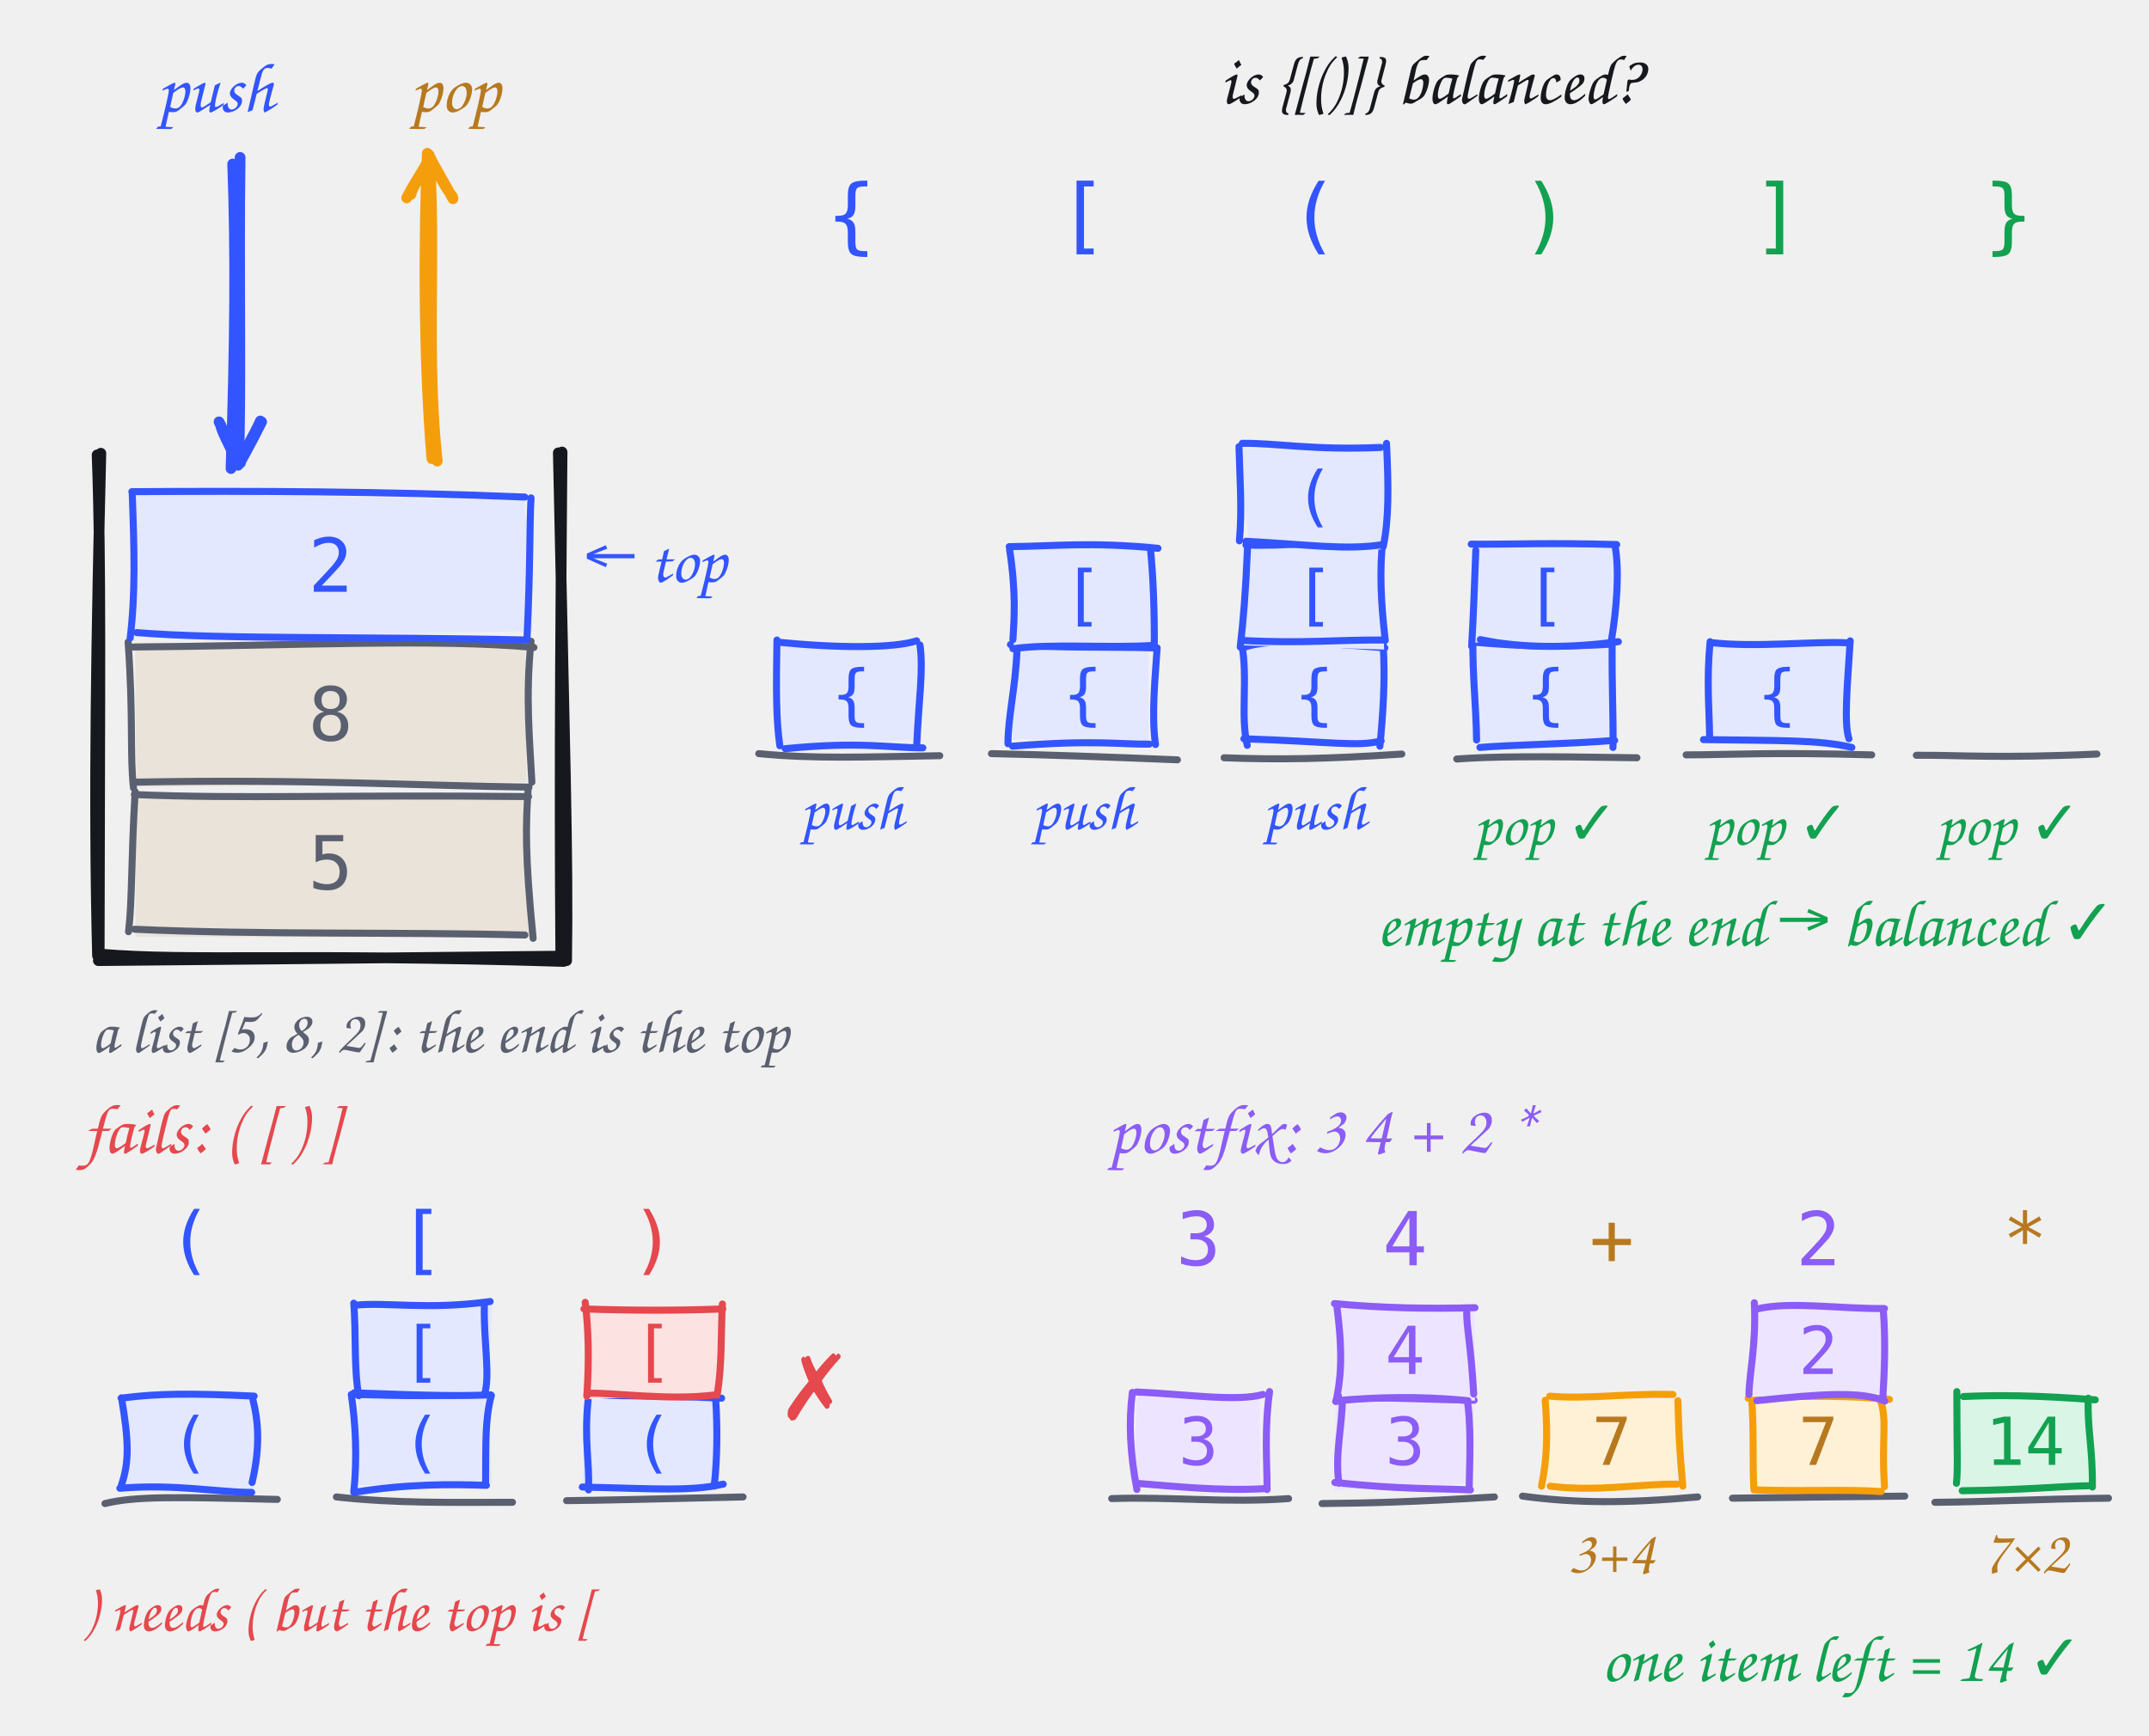
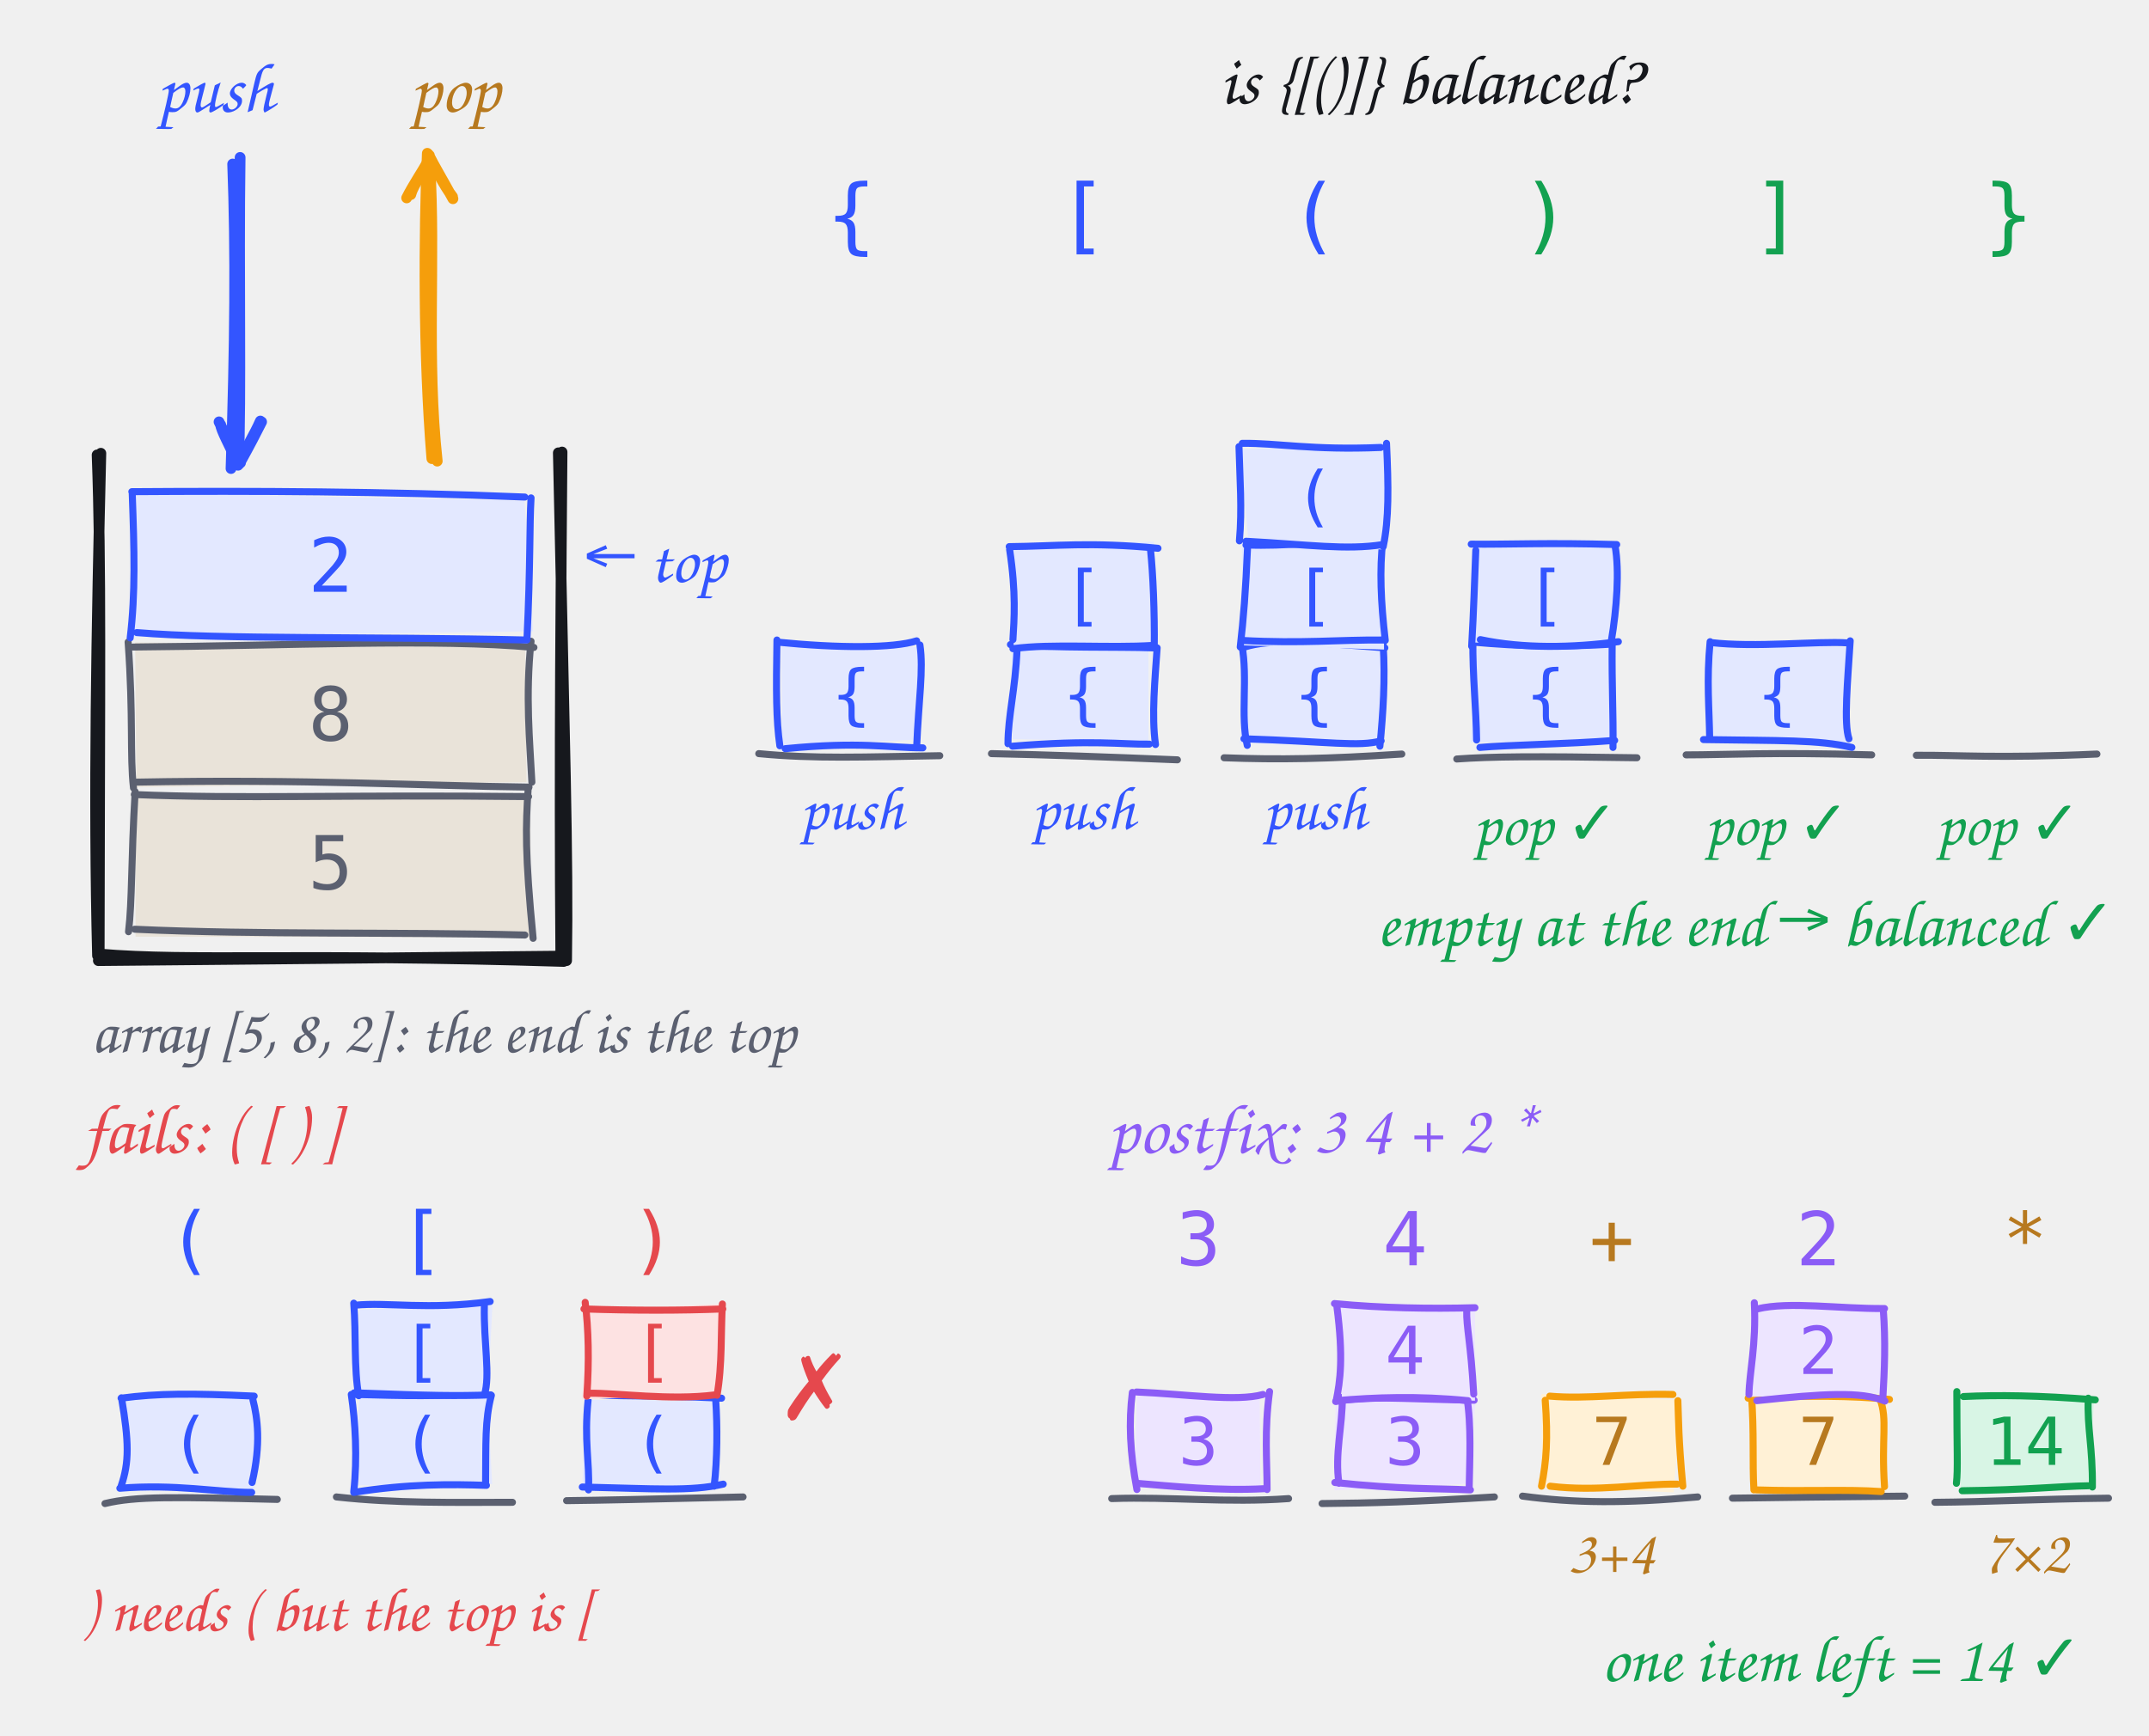
<svg xmlns="http://www.w3.org/2000/svg" viewBox="0 0 520 420" class="dg" font-family="Excalifont" data-diagram="stacks">
  <style>
.dg path{fill:none;stroke-linecap:round;stroke-linejoin:round;stroke-width:1.7}
.dg .w-thick{stroke-width:2.6}.dg .w-thin{stroke-width:1.1}
.dg text{font-family:Excalifont,'Comic Sans MS',cursive;stroke:none}.dg .t-mono{font-family:'JetBrains Mono',monospace}
.s-ink{stroke:#16181D}.s-muted{stroke:#5B6070}.s-red{stroke:#E5484D}.s-blue{stroke:#3355FF}.s-green{stroke:#12A150}.s-orange{stroke:#F59E0B}.s-violet{stroke:#8B5CF6}.s-paper{stroke:#fff}.s-hl{stroke:#FFE45C}
.f-ink{fill:#16181D!important}.f-muted{fill:#E9E3D9!important}.f-red{fill:#FDE2E2!important}.f-blue{fill:#E3E8FF!important}.f-green{fill:#D8F5E5!important}.f-orange{fill:#FFF1D6!important}.f-violet{fill:#EDE5FF!important}.f-paper{fill:#fff!important}.f-hl{fill:#FFE45C!important}
.h-red{stroke:#E5484D}.h-blue{stroke:#3355FF}.h-green{stroke:#12A150}.h-orange{stroke:#F59E0B}.h-violet{stroke:#8B5CF6}.h-hl{stroke:#FFE45C}.h-ink{stroke:#16181D}.h-muted{stroke:#9AA0AE}
.t-ink{fill:#16181D}.t-muted{fill:#5B6070}.t-red{fill:#E5484D}.t-blue{fill:#3355FF}.t-green{fill:#12A150}.t-orange{fill:#B7791F}.t-violet{fill:#8B5CF6}.t-paper{fill:#fff}
</style>
  <g data-el="0" data-step="0" style="--i:0">
    <path d="M24.4 109.7 C23.4 151.9, 22.6 192.7, 23.6 231.3 M23.5 110.1 C24.5 137.2, 24.1 163.6, 24 232 M24 230.9 C46.5 232.8, 71.7 230.7, 136.4 232.7 M23.8 232.5 C49.1 232.3, 74.5 232, 136.6 231.4 M137.1 232.5 C137.5 206.8, 136.6 180.9, 135.1 109.6 M135.7 231.5 C135.3 184, 135.8 136.1, 136 109.4" class="s-ink w-thick" pathLength="1" />
    <path d="M32.8 191.8 L128.3 192.8 L128.5 226.9 L32.8 226.7" class="f-muted" />
    <path d="M32.5 192.3 C58.2 193.4, 82.8 192.3, 127.9 192.8 M127.8 190.9 C127.2 200, 127 206.5, 129 227.1 M127 226.3 C96.1 225.5, 62.8 226.3, 32.6 224.9 M31.1 225.5 C32 218, 31.7 208.5, 32.7 191.6" class="s-muted" pathLength="1" />
    <text x="80" y="209" font-size="18" text-anchor="middle" dominant-baseline="central" class="t t-muted t-mono t-bold">5</text>
    <path d="M32.7 155.5 L127.1 156.5 L127.4 189.3 L33 190.5" class="f-muted" />
    <path d="M32.2 156.6 C69.6 156.3, 105.5 154.5, 129.2 156.7 M128.5 155.2 C127.1 168.7, 128.2 179.2, 128.7 189.3 M128 190.5 C101.5 190.2, 74.7 188.5, 32.7 189.3 M32.3 190.7 C31.4 182.8, 32.3 173.7, 31 155.4" class="s-muted" pathLength="1" />
    <text x="80" y="173" font-size="18" text-anchor="middle" dominant-baseline="central" class="t t-muted t-mono t-bold">8</text>
    <path d="M31.3 119.2 L126.9 121.2 L129 152.8 L32.4 154.1" class="f-blue" />
    <path d="M31.9 119 C60.9 118.8, 92.9 118.9, 127 120.3 M128.5 120.5 C128.1 127.1, 128.4 136.2, 127.5 154.9 M127.4 154.9 C89.6 154, 53.2 154.8, 33.1 153.1 M31.5 154.4 C32.8 143.5, 32.5 133.3, 32 119.5" class="s-blue" pathLength="1" />
    <text x="80" y="137" font-size="18" text-anchor="middle" dominant-baseline="central" class="t t-blue t-mono t-bold">2</text>
  </g>
  <g data-el="1" data-step="0" style="--i:1">
    <path d="M56.3 39.7 C57.1 61.2, 56.9 82.7, 55.9 113.4 M58.1 38.1 C57.7 66.7, 58.4 95.5, 57.7 112.2" class="s-blue w-thick" pathLength="1" />
    <path d="M63 101.9 C61.6 105.1, 59.6 108.2, 57.6 112.6 M63.3 102.1 C62 104.7, 60.4 107.8, 57.9 112.3 M57.5 112 C55.6 108, 53.4 103.9, 53.4 102.8 M58.2 112 C56.3 109.2, 55.2 106.5, 53 102.1" class="s-blue w-thick" pathLength="1" />
    <text x="52" y="24" font-size="17" text-anchor="middle" dominant-baseline="central" class="t t-blue t-bold">push</text>
  </g>
  <g data-el="2" data-step="0" style="--i:2">
    <path d="M105.8 111.6 C103.1 86.7, 105.4 62.4, 104 39.8 M104.5 111 C102.4 85.3, 102.6 56.3, 103.4 37.1" class="s-orange w-thick" pathLength="1" />
    <path d="M99.4 47.1 C100.3 43.9, 102.8 41.9, 103.9 37.6 M98.4 47.9 C100 44.7, 101.8 42.2, 104 38.3 M103.7 37.4 C105.2 40.4, 106.7 42.8, 109.6 48.1 M103.7 38 C105.7 41.1, 107.3 44.8, 109.5 47.6" class="s-orange w-thick" pathLength="1" />
    <text x="110" y="24" font-size="17" text-anchor="middle" dominant-baseline="central" class="t t-orange t-bold">pop</text>
  </g>
  <g data-el="3" data-step="0" style="--i:3">
    <text x="142" y="138" font-size="16" text-anchor="start" dominant-baseline="central" class="t t-blue">← top</text>
  </g>
  <g data-el="4" data-step="0" style="--i:4">
-     <text x="22" y="252" font-size="15" text-anchor="start" dominant-baseline="central" class="t t-muted">a list [5, 8, 2]: the end is the top</text>
+     <text x="22" y="252" font-size="15" text-anchor="start" dominant-baseline="central" class="t t-muted">array [5, 8, 2]: the end is the top</text>
  </g>
  <g data-el="5" data-step="1" style="--i:0">
    <text x="346" y="22" font-size="17" text-anchor="middle" dominant-baseline="central" class="t t-ink t-bold">is  {[()]}  balanced?</text>
  </g>
  <g data-el="6" data-step="1" style="--i:1">
    <text x="206" y="52" font-size="20" text-anchor="middle" dominant-baseline="central" class="t t-blue t-mono t-bold">{</text>
    <text x="262" y="52" font-size="20" text-anchor="middle" dominant-baseline="central" class="t t-blue t-mono t-bold">[</text>
    <text x="318" y="52" font-size="20" text-anchor="middle" dominant-baseline="central" class="t t-blue t-mono t-bold">(</text>
    <text x="374" y="52" font-size="20" text-anchor="middle" dominant-baseline="central" class="t t-green t-mono t-bold">)</text>
    <text x="430" y="52" font-size="20" text-anchor="middle" dominant-baseline="central" class="t t-green t-mono t-bold">]</text>
    <text x="486" y="52" font-size="20" text-anchor="middle" dominant-baseline="central" class="t t-green t-mono t-bold">}</text>
  </g>
  <g data-el="7" data-step="1" style="--i:2">
    <path d="M183.6 182.4 C197 183.7, 209.1 183.2, 227.4 182.9" class="s-muted" pathLength="1" />
    <path d="M189 155.7 L222.4 156.6 L222 179 L189.3 180.5" class="f-blue" />
    <path d="M188 155.4 C202.9 156.9, 216.2 156.9, 221.8 155.1 M222.6 156.1 C223.5 162.1, 222.3 169.2, 221.8 180.9 M223.3 181 C214.9 181, 208.4 179.4, 190 181.2 M188.7 180.5 C187.8 174.2, 187.8 167.4, 188 154.9" class="s-blue" pathLength="1" />
    <text x="206" y="168" font-size="16" text-anchor="middle" dominant-baseline="central" class="t t-blue t-mono t-bold">{</text>
  </g>
  <g data-el="8" data-step="1" style="--i:3">
    <path d="M239.9 182.4 C254.2 182.7, 267.8 183.2, 284.9 183.9" class="s-muted" pathLength="1" />
    <path d="M244.8 156.1 L277.9 155.4 L277.9 179.4 L245 178.9" class="f-blue" />
    <path d="M244.5 156 C256.3 156.9, 270.2 156.5, 278.9 156.8 M280 156.8 C279.5 164.2, 278.6 173.3, 279.6 180.2 M278.1 180.1 C271.2 180.2, 264.5 179, 245 180.6 M243.9 180 C243.9 173.4, 245.7 166.8, 246.1 157.2" class="s-blue" pathLength="1" />
    <text x="262" y="168" font-size="16" text-anchor="middle" dominant-baseline="central" class="t t-blue t-mono t-bold">{</text>
    <path d="M244.8 131.8 L279.2 131.1 L279.2 156.2 L245.3 157.1" class="f-blue" />
    <path d="M244.2 132.3 C255.5 132.2, 263.7 131.1, 280.2 132.7 M278.4 133.1 C279 138.8, 279.4 148.2, 279.3 156.8 M279.1 156.2 C268.1 156.9, 254.7 155.7, 245.1 157 M245.1 154.8 C245.4 149.9, 245.9 143.5, 244.3 133" class="s-blue" pathLength="1" />
    <text x="262" y="144" font-size="16" text-anchor="middle" dominant-baseline="central" class="t t-blue t-mono t-bold">[</text>
  </g>
  <g data-el="9" data-step="1" style="--i:4">
    <path d="M296.2 183.4 C309.5 183.9, 321.1 183.7, 339.2 182.5" class="s-muted" pathLength="1" />
    <path d="M301.5 155 L334.5 157 L334.1 180.6 L300 179.9" class="f-blue" />
    <path d="M301.2 156.6 C307.2 154.7, 316 155.3, 335.1 156.8 M334.7 156.1 C335.2 164.5, 334.7 172.2, 333.9 180.6 M334.2 179.3 C328.8 180.8, 322 179.5, 301 178.8 M301.8 180.4 C300.1 173.3, 302 164.2, 300.5 156.1" class="s-blue" pathLength="1" />
    <text x="318" y="168" font-size="16" text-anchor="middle" dominant-baseline="central" class="t t-blue t-mono t-bold">{</text>
    <path d="M300.5 131.3 L334.7 132.4 L334.9 157.2 L300.7 156.2" class="f-blue" />
    <path d="M301.5 131.9 C311.3 132.3, 319.3 131, 334.9 130.8 M334.6 130.9 C333.8 137.8, 334.1 145.6, 335.2 155 M334.8 154.9 C324.1 154.8, 315.1 155.8, 300.5 155 M300.1 156.6 C300.9 149.6, 301.4 143.5, 301.9 132" class="s-blue" pathLength="1" />
    <text x="318" y="144" font-size="16" text-anchor="middle" dominant-baseline="central" class="t t-blue t-mono t-bold">[</text>
    <path d="M300.1 108.8 L335.5 107 L334.6 133 L302.1 131.3" class="f-blue" />
    <path d="M300.6 107.3 C309.1 107.2, 317.4 109, 334.1 108.3 M335.5 107.3 C336 117.9, 336.1 125.6, 334.7 132.3 M334.6 131.8 C325.7 133.2, 316.6 131.8, 301.5 131 M299.9 130.9 C300.6 123.1, 300 116, 299.8 108.1" class="s-blue" pathLength="1" />
    <text x="318" y="120" font-size="16" text-anchor="middle" dominant-baseline="central" class="t t-blue t-mono t-bold">(</text>
  </g>
  <g data-el="10" data-step="1" style="--i:5">
    <text x="206" y="198" font-size="15" text-anchor="middle" dominant-baseline="central" class="t t-blue">push</text>
    <text x="262" y="198" font-size="15" text-anchor="middle" dominant-baseline="central" class="t t-blue">push</text>
    <text x="318" y="198" font-size="15" text-anchor="middle" dominant-baseline="central" class="t t-blue">push</text>
  </g>
  <g data-el="11" data-step="2" style="--i:0">
    <path d="M352.5 183.7 C360.8 183.1, 370.9 183, 396.1 183.4" class="s-muted" pathLength="1" />
    <path d="M356.9 157 L390.4 155.9 L391.5 179.2 L355.9 179.7" class="f-blue" />
    <path d="M356.3 155.4 C368.1 156.5, 378.8 156.6, 390 155.9 M390.1 155.8 C390 166, 390.4 172.5, 390.3 180.9 M390.7 179.2 C379.2 180.1, 364.7 180.3, 358.1 180.9 M357.3 179.1 C357.2 171.4, 356.3 163.6, 356.4 154.9" class="s-blue" pathLength="1" />
    <text x="374" y="168" font-size="16" text-anchor="middle" dominant-baseline="central" class="t t-blue t-mono t-bold">{</text>
    <path d="M356.9 132.7 L391.6 131.6 L390.4 156.1 L356.1 155.5" class="f-blue" />
    <path d="M356 131.7 C364.9 131.8, 374.7 131.3, 391.2 131.8 M390.8 132.1 C391.9 138.1, 391.2 147.4, 389.9 155.1 M391.6 155.3 C380.5 156.8, 368.5 157, 358.2 154.8 M356.1 156.4 C356.6 148, 356.8 140.4, 357.1 133.2" class="s-blue" pathLength="1" />
    <text x="374" y="144" font-size="16" text-anchor="middle" dominant-baseline="central" class="t t-blue t-mono t-bold">[</text>
  </g>
  <g data-el="12" data-step="2" style="--i:1">
    <path d="M408 182.7 C417.9 182.7, 428.5 182, 452.9 182.7" class="s-muted" pathLength="1" />
    <path d="M413.1 155 L447.1 156.7 L446.6 180.5 L413.9 179" class="f-blue" />
    <path d="M413.9 155.5 C424.7 156.8, 439.7 155.1, 447.1 155.6 M447.7 155.1 C447.1 164.6, 446.1 175.2, 447.4 178.8 M448.1 180.9 C440 179, 430.8 179.3, 412.2 179 M413.7 179 C413.6 171.5, 412.9 164.7, 413.8 155.3" class="s-blue" pathLength="1" />
    <text x="430" y="168" font-size="16" text-anchor="middle" dominant-baseline="central" class="t t-blue t-mono t-bold">{</text>
  </g>
  <g data-el="13" data-step="2" style="--i:2">
    <path d="M463.7 182.8 C473.6 182.7, 483.1 183.6, 507.4 182.5" class="s-muted" pathLength="1" />
  </g>
  <g data-el="14" data-step="2" style="--i:3">
    <text x="374" y="198" font-size="15" text-anchor="middle" dominant-baseline="central" class="t t-green">pop ✓</text>
    <text x="430" y="198" font-size="15" text-anchor="middle" dominant-baseline="central" class="t t-green">pop ✓</text>
    <text x="486" y="198" font-size="15" text-anchor="middle" dominant-baseline="central" class="t t-green">pop ✓</text>
  </g>
  <g data-el="15" data-step="2" style="--i:4">
    <text x="512" y="222" font-size="16" text-anchor="end" dominant-baseline="central" class="t t-green t-bold">empty at the end → balanced ✓</text>
  </g>
  <g data-el="16" data-step="3" style="--i:0">
    <text x="20" y="276" font-size="17" text-anchor="start" dominant-baseline="central" class="t t-red t-bold">fails:  ( [ ) ]</text>
  </g>
  <g data-el="17" data-step="3" style="--i:1">
    <text x="46" y="300" font-size="18" text-anchor="middle" dominant-baseline="central" class="t t-blue t-mono t-bold">(</text>
    <text x="102" y="300" font-size="18" text-anchor="middle" dominant-baseline="central" class="t t-blue t-mono t-bold">[</text>
    <text x="158" y="300" font-size="18" text-anchor="middle" dominant-baseline="central" class="t t-red t-mono t-bold">)</text>
  </g>
  <g data-el="18" data-step="3" style="--i:2">
    <path d="M25.4 363.9 C32.8 362.1, 42.3 362.3, 67.1 362.9" class="s-muted" pathLength="1" />
    <path d="M30 337.7 L61.6 336.8 L61.5 360.9 L30.4 360.4" class="f-blue" />
    <path d="M29.3 338.4 C38.2 337.2, 46.5 337.2, 61.5 337.9 M61.2 338.8 C62.3 343.1, 63.2 349.4, 61 358.8 M60.9 361.2 C52.7 361.2, 42.4 359.1, 29 360.2 M29.3 359.7 C31.3 353.9, 31.2 349, 29.4 338.3" class="s-blue" pathLength="1" />
    <text x="46" y="349" font-size="16" text-anchor="middle" dominant-baseline="central" class="t t-blue t-mono t-bold">(</text>
  </g>
  <g data-el="19" data-step="3" style="--i:3">
    <path d="M81.4 362.3 C95.9 363.9, 109.4 363.6, 124 363.6" class="s-muted" pathLength="1" />
    <path d="M87.1 336.9 L117.9 337.5 L119.1 359.2 L85.4 359.5" class="f-blue" />
    <path d="M86.2 337.5 C97 337.8, 107.2 338.1, 117.4 337.1 M118.9 337.7 C117.3 343.7, 117.6 349.4, 117.5 359 M117.7 359.5 C109.2 359.2, 98.7 359.1, 85.6 361.2 M85.6 361 C86.5 352.8, 86 344.2, 85 337.5" class="s-blue" pathLength="1" />
    <text x="102" y="349" font-size="16" text-anchor="middle" dominant-baseline="central" class="t t-blue t-mono t-bold">(</text>
    <path d="M87 317 L119.2 315.2 L118 338.1 L85.6 337.4" class="f-blue" />
    <path d="M85.9 315.9 C93.9 315.1, 103.4 317.1, 118.6 315 M117.2 316 C117 324.9, 118.7 333, 117.2 337.6 M118.7 337.6 C110.4 337.9, 104.7 337.8, 85.7 337.1 M86.8 337.8 C85.6 331.2, 86.2 322.8, 85.6 315.4" class="s-blue" pathLength="1" />
    <text x="102" y="327" font-size="16" text-anchor="middle" dominant-baseline="central" class="t t-blue t-mono t-bold">[</text>
  </g>
  <g data-el="20" data-step="3" style="--i:4">
    <path d="M137.1 363.2 C146 363.1, 154.5 362.9, 179.8 362.3" class="s-muted" pathLength="1" />
    <path d="M141.7 338.8 L173 339 L174.4 359.6 L140.9 360.5" class="f-blue" />
    <path d="M142.9 337.3 C147.9 338.2, 156.5 337.5, 174.6 338.4 M173.2 339.1 C173.6 345, 173.6 353.2, 172.8 359.7 M175 359.2 C167.1 361, 158.6 360.3, 140.9 359.9 M142.4 360.6 C142.7 353.6, 141.3 348.9, 142.3 338.9" class="s-blue" pathLength="1" />
    <text x="158" y="349" font-size="16" text-anchor="middle" dominant-baseline="central" class="t t-blue t-mono t-bold">(</text>
    <path d="M142.1 317.2 L174.2 315.6 L173.1 337.3 L140.9 338.7" class="f-red" />
    <path d="M141.3 316.8 C153.2 317.2, 164.8 317.2, 174.9 316.8 M174.8 315.6 C174.4 322.3, 174.8 330.4, 173.5 337.7 M173 337.6 C162.1 339, 149.3 337.1, 142.6 337.2 M142 337.9 C142.6 329.4, 142.4 321.6, 141.6 315.2" class="s-red" pathLength="1" />
    <text x="158" y="327" font-size="16" text-anchor="middle" dominant-baseline="central" class="t t-red t-mono t-bold">[</text>
  </g>
  <g data-el="21" data-step="3" style="--i:5">
    <text x="188" y="336" font-size="22" text-anchor="start" dominant-baseline="central" class="t t-red t-bold">✗</text>
  </g>
  <g data-el="22" data-step="3" style="--i:6">
    <text x="20" y="392" font-size="15" text-anchor="start" dominant-baseline="central" class="t t-red">) needs ( but the top is [</text>
  </g>
  <g data-el="23" data-step="4" style="--i:0">
    <text x="268" y="276" font-size="17" text-anchor="start" dominant-baseline="central" class="t t-violet t-bold">postfix:  3 4 + 2 *</text>
  </g>
  <g data-el="24" data-step="4" style="--i:1">
    <text x="290" y="300" font-size="18" text-anchor="middle" dominant-baseline="central" class="t t-violet t-mono t-bold">3</text>
    <text x="340" y="300" font-size="18" text-anchor="middle" dominant-baseline="central" class="t t-violet t-mono t-bold">4</text>
    <text x="390" y="300" font-size="18" text-anchor="middle" dominant-baseline="central" class="t t-orange t-mono t-bold">+</text>
    <text x="440" y="300" font-size="18" text-anchor="middle" dominant-baseline="central" class="t t-violet t-mono t-bold">2</text>
    <text x="490" y="300" font-size="18" text-anchor="middle" dominant-baseline="central" class="t t-orange t-mono t-bold">*</text>
  </g>
  <g data-el="25" data-step="4" style="--i:2">
    <path d="M269 362.7 C283.3 362.2, 296.9 363.8, 311.8 362.7" class="s-muted" pathLength="1" />
    <path d="M275.1 337.1 L304.8 338 L305 359.9 L274.5 360.1" class="f-violet" />
    <path d="M275 336.9 C286.8 337.4, 299.2 339.3, 305.6 337.5 M307.2 336.8 C305.9 346.3, 306.6 353.6, 306.6 360.5 M306 360.3 C295 360.9, 283.8 359.7, 275 359 M275.1 360.5 C273.4 351.5, 273.1 344.2, 274 337" class="s-violet" pathLength="1" />
    <text x="290" y="349" font-size="16" text-anchor="middle" dominant-baseline="central" class="t t-violet t-mono t-bold">3</text>
  </g>
  <g data-el="26" data-step="4" style="--i:3">
    <path d="M319.9 363.9 C331.7 363.8, 342.1 363.5, 361.6 362.3" class="s-muted" pathLength="1" />
    <path d="M323.2 338.1 L357.2 337.4 L355.3 359.1 L322.9 360.7" class="f-violet" />
    <path d="M323.2 339.2 C331.8 337.8, 336.4 338.5, 356.7 338.9 M354.9 337.9 C356.1 345.1, 355.6 353.5, 355.5 360.2 M355.8 360.6 C347.4 360.2, 338.9 360.5, 323 358.8 M324 359 C322.9 352, 324.9 344.9, 324.8 338.2" class="s-violet" pathLength="1" />
    <text x="340" y="349" font-size="16" text-anchor="middle" dominant-baseline="central" class="t t-violet t-mono t-bold">3</text>
    <path d="M324.2 315.8 L356.9 316.1 L356.9 339 L324.7 338.3" class="f-violet" />
    <path d="M322.9 315.5 C334.2 316.6, 346.2 316.8, 356.9 316.5 M354.9 317.1 C354.8 321.3, 355.9 325, 356.6 337.4 M355.2 339 C343.2 337.8, 332.6 338.2, 323.4 339 M323.3 339.1 C324.3 334.2, 325.1 328.6, 323.5 316.3" class="s-violet" pathLength="1" />
    <text x="340" y="327" font-size="16" text-anchor="middle" dominant-baseline="central" class="t t-violet t-mono t-bold">4</text>
  </g>
  <g data-el="27" data-step="4" style="--i:4">
    <path d="M368.4 362.1 C381 363.8, 393.1 363.9, 410.8 362.3" class="s-muted" pathLength="1" />
    <path d="M373 337.4 L406.7 338.9 L405 361.2 L373.1 359.8" class="f-orange" />
    <path d="M375 337.9 C384 338.7, 393.5 337.2, 404.8 337.5 M406 339 C406.2 343.7, 406.1 347.8, 407.2 359.7 M405.8 359.2 C396.9 359.1, 386.5 361.1, 375.1 359.7 M373 359.7 C374.2 353.6, 374.6 348.3, 373.9 338.9" class="s-orange" pathLength="1" />
    <text x="390" y="349" font-size="16" text-anchor="middle" dominant-baseline="central" class="t t-orange t-mono t-bold">7</text>
  </g>
  <g data-el="28" data-step="4" style="--i:5">
    <path d="M419.2 362.6 C431.9 362.4, 442.8 362.3, 460.9 362.1" class="s-muted" pathLength="1" />
    <path d="M424.6 337.9 L456.9 338.2 L456 360.7 L425 360.3" class="f-orange" />
    <path d="M423 338.4 C436.2 337.7, 448.8 337.8, 457.2 338.7 M454.9 338.6 C456.8 343.6, 455.2 348, 456 359.8 M455.2 361 C446.7 360.4, 437.6 361, 425 360.6 M424.4 360.6 C424 353.6, 424.5 346.9, 423.8 337.5" class="s-orange" pathLength="1" />
    <text x="440" y="349" font-size="16" text-anchor="middle" dominant-baseline="central" class="t t-orange t-mono t-bold">7</text>
    <path d="M424.5 315.6 L455.7 315.9 L455 337.2 L422.9 338.1" class="f-violet" />
    <path d="M425.2 316.8 C433.1 314.9, 445 316.8, 456 316.7 M455.7 316.9 C456.3 324.7, 456 331.5, 455.6 338.4 M456.1 339.1 C450.3 336.7, 441.2 337.3, 425.1 339 M423.2 337.5 C423.3 332.1, 425 325.5, 424.5 315.3" class="s-violet" pathLength="1" />
    <text x="440" y="327" font-size="16" text-anchor="middle" dominant-baseline="central" class="t t-violet t-mono t-bold">2</text>
  </g>
  <g data-el="29" data-step="4" style="--i:6">
    <path d="M468.2 363.6 C481.3 363.5, 492.9 362.8, 510.2 362.6" class="s-muted" pathLength="1" />
    <path d="M473 338.5 L506.8 338 L505.4 359.2 L474.5 361.1" class="f-green" />
    <path d="M475.1 338 C483.4 337.6, 493.1 337.7, 507 338.8 M505.3 338.4 C505 345.5, 506.4 350.3, 506.3 359.9 M505.3 359.6 C498.6 359.7, 490.6 360.6, 474.8 360.8 M473.4 359 C473.8 355.5, 473.5 351.3, 473.5 336.8" class="s-green" pathLength="1" />
    <text x="490" y="349" font-size="16" text-anchor="middle" dominant-baseline="central" class="t t-green t-mono t-bold">14</text>
  </g>
  <g data-el="30" data-step="4" style="--i:7">
    <text x="390" y="378" font-size="15" text-anchor="middle" dominant-baseline="central" class="t t-orange">3+4</text>
  </g>
  <g data-el="31" data-step="4" style="--i:8">
    <text x="490" y="378" font-size="15" text-anchor="middle" dominant-baseline="central" class="t t-orange">7×2</text>
  </g>
  <g data-el="32" data-step="4" style="--i:9">
    <text x="504" y="400" font-size="16" text-anchor="end" dominant-baseline="central" class="t t-green t-bold">one item left = 14 ✓</text>
  </g>
</svg>
